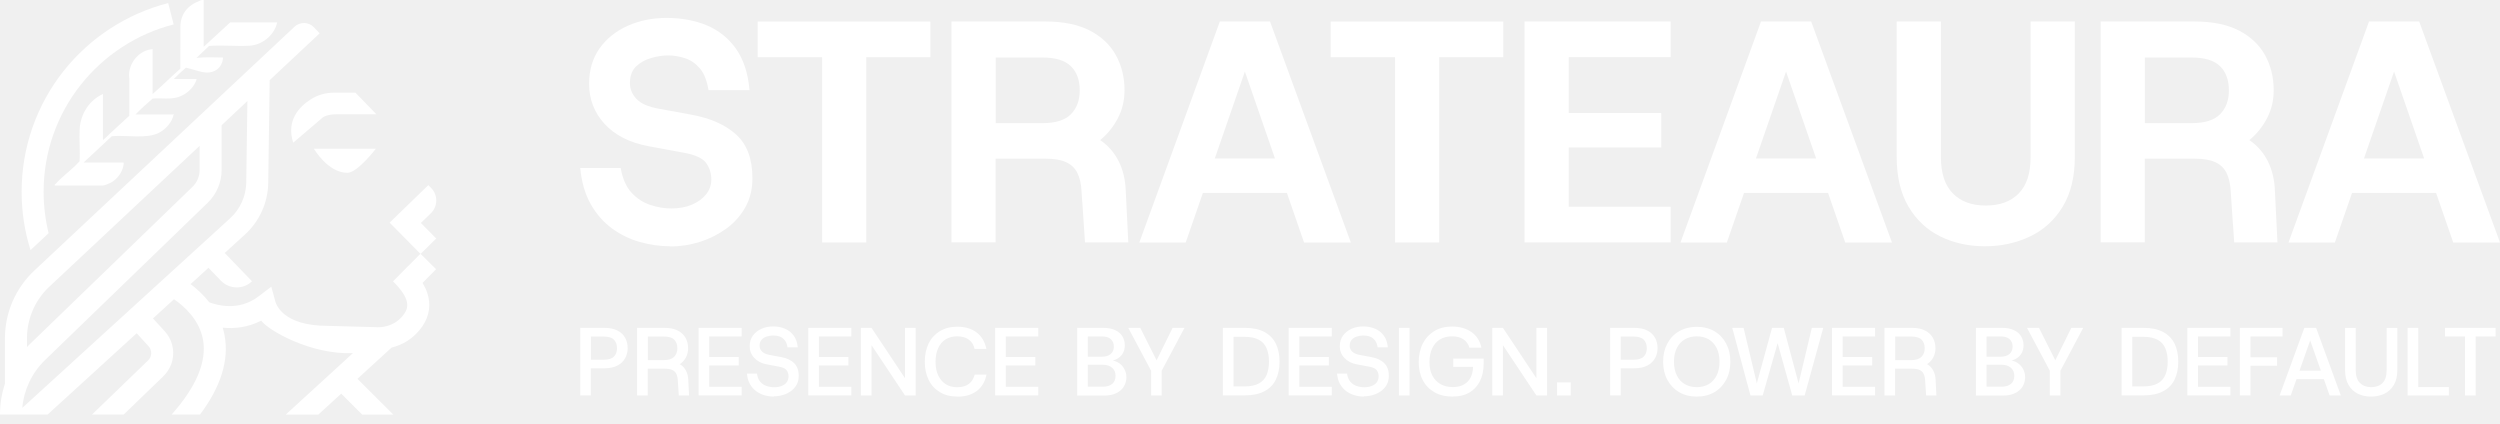
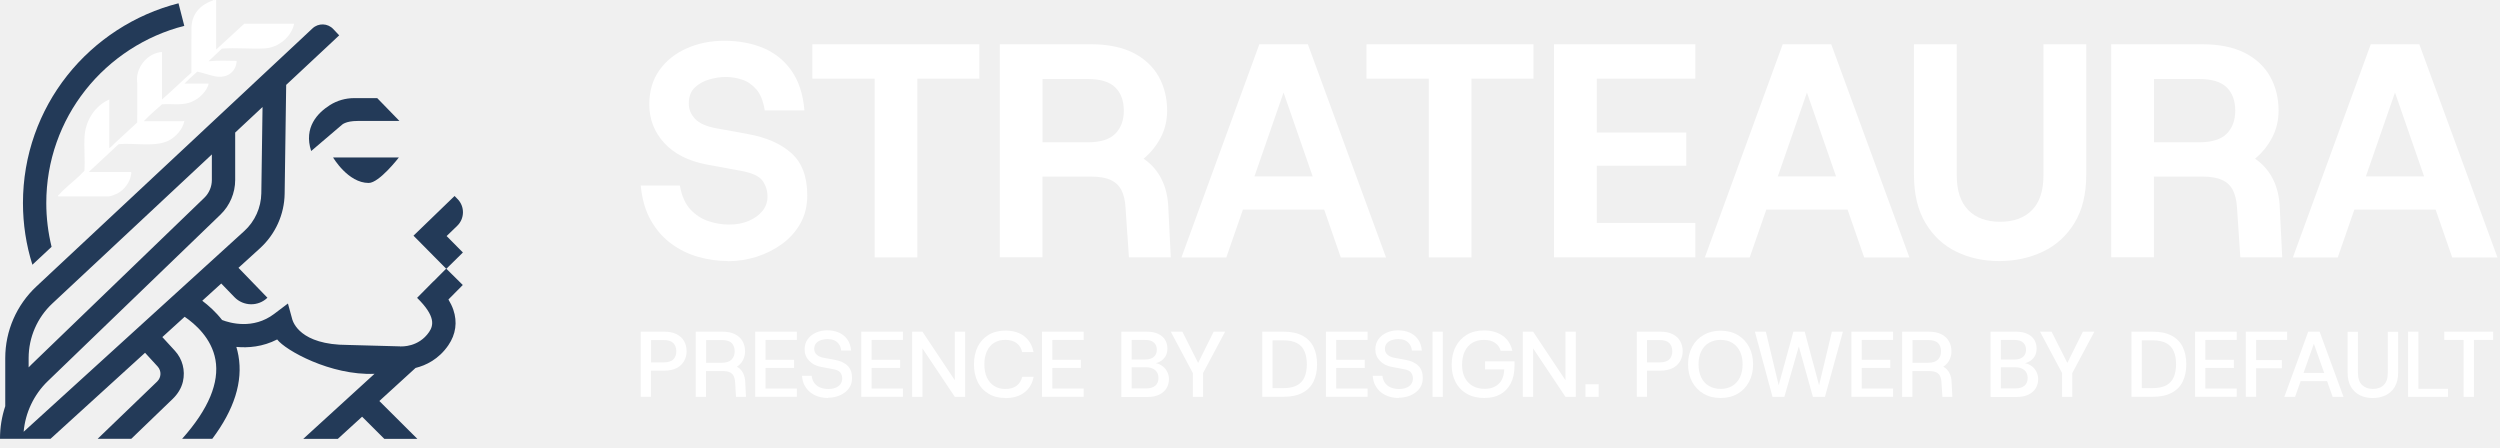
- <svg xmlns="http://www.w3.org/2000/svg" width="177" height="30" viewBox="0 0 177 30" fill="none">
-   <path d="M3.441 16.509C3.208 15.554 3.088 14.574 3.088 13.581C3.088 12.184 3.321 10.811 3.781 9.51C4.227 8.247 4.874 7.073 5.705 6.019C7.367 3.911 9.705 2.387 12.295 1.729L11.909 0.219C8.991 0.961 6.356 2.677 4.481 5.053C3.544 6.242 2.815 7.568 2.313 8.99C1.793 10.461 1.531 12.007 1.531 13.581C1.531 14.988 1.743 16.378 2.161 17.708L3.441 16.509Z" fill="white" />
-   <path d="M30.532 13.318L30.327 13.105L27.586 15.762L29.775 17.979L30.883 16.886L29.797 15.786L30.504 15.1C31.003 14.616 31.017 13.816 30.532 13.314V13.318Z" fill="white" />
-   <path d="M29.765 17.967L28.923 18.816C28.923 18.816 28.923 18.816 28.919 18.813L27.826 19.92C29.071 21.147 28.926 21.766 28.626 22.208C27.925 23.234 26.786 23.17 26.733 23.166H26.74L26.733 23.251V23.166L23.21 23.071C19.992 23.071 19.557 21.518 19.503 21.377L19.21 20.298L18.29 20.995C16.883 22.063 15.316 21.596 14.817 21.402C14.392 20.857 13.911 20.429 13.494 20.114L14.76 18.961L15.641 19.874C16.239 20.493 17.226 20.51 17.841 19.913L15.91 17.911L17.346 16.602C18.375 15.661 18.973 14.339 18.991 12.945L19.093 5.674L22.63 2.36L22.234 1.939C21.863 1.543 21.244 1.525 20.851 1.893L2.426 19.159C1.104 20.401 0.35 22.134 0.35 23.945V27.166C0.12 27.86 0 28.592 0 29.331V29.349H3.371L9.677 23.594L10.516 24.51C10.781 24.8 10.767 25.246 10.484 25.518L6.515 29.349H8.758L11.524 26.678C11.849 26.364 12.1 25.968 12.203 25.525C12.376 24.769 12.171 24.008 11.665 23.456L10.831 22.544L12.32 21.186C13.013 21.66 14.12 22.622 14.375 24.065C14.509 24.822 14.392 25.649 14.032 26.519C13.66 27.414 13.031 28.362 12.15 29.349H14.162C15.63 27.389 16.218 25.522 15.906 23.782C15.871 23.58 15.825 23.389 15.768 23.202C16.557 23.276 17.523 23.202 18.492 22.703C19.026 23.418 22.05 25.126 24.986 25.002L20.232 29.352H22.538L24.158 27.87L25.64 29.352H27.844L25.308 26.82L27.724 24.609C28.406 24.44 29.266 24.037 29.913 23.089C30.412 22.357 30.525 21.536 30.242 20.712C30.164 20.486 30.055 20.259 29.917 20.029L30.875 19.06L29.768 17.964L29.765 17.967ZM3.491 20.298L14.134 10.325V12.036C14.134 12.482 13.95 12.917 13.628 13.228L2.105 24.372C2.037 24.436 1.974 24.503 1.91 24.57V23.948C1.91 22.565 2.483 21.242 3.491 20.298ZM1.578 28.882C1.687 27.605 2.26 26.388 3.187 25.494L14.711 14.349C15.333 13.748 15.691 12.903 15.691 12.036V8.864L17.516 7.152L17.434 12.924C17.42 13.883 17.006 14.806 16.295 15.453L1.574 28.882H1.578Z" fill="white" />
-   <path d="M24.597 12.236C25.301 12.236 26.61 10.531 26.61 10.531H22.224C22.224 10.531 23.214 12.236 24.597 12.236Z" fill="white" />
-   <path d="M20.759 10.103L22.804 8.356C22.804 8.356 23.044 8.09 23.858 8.09H26.648L25.166 6.562H23.631C23.058 6.562 22.496 6.722 22.011 7.029C21.198 7.546 20.246 8.515 20.759 10.099V10.103Z" fill="white" />
-   <path d="M10.806 6.656V3.477C9.9 3.547 9.185 4.361 9.136 5.252C9.129 5.372 9.157 5.478 9.157 5.585C9.164 6.455 9.154 7.325 9.154 8.195C8.68 8.64 8.199 9.082 7.714 9.524C7.597 9.631 7.481 9.768 7.35 9.868C7.329 9.882 7.325 9.906 7.29 9.896V6.656C6.324 7.081 5.705 8.074 5.641 9.121C5.595 9.875 5.684 10.67 5.631 11.427C5.518 11.53 5.418 11.646 5.309 11.753C4.888 12.156 4.326 12.577 3.954 13.008C3.919 13.051 3.855 13.047 3.876 13.136H7.283C7.382 13.136 7.721 12.998 7.82 12.948C8.273 12.711 8.658 12.22 8.74 11.707C8.747 11.668 8.782 11.505 8.736 11.505H5.921C6.052 11.364 6.204 11.243 6.342 11.113C6.865 10.628 7.382 10.14 7.905 9.652C7.93 9.641 7.958 9.641 7.99 9.638C8.966 9.56 10.392 9.846 11.251 9.404C11.739 9.153 12.203 8.637 12.298 8.085C12.27 8.074 12.238 8.106 12.231 8.106H9.592C9.974 7.707 10.392 7.339 10.809 6.978C11.403 6.925 12.036 7.056 12.613 6.875C13.073 6.73 13.522 6.384 13.766 5.966C13.826 5.86 13.908 5.712 13.915 5.592H12.305C12.581 5.316 12.864 5.047 13.161 4.792C13.557 4.877 13.939 5.019 14.335 5.104C14.962 5.238 15.57 4.983 15.75 4.336C15.761 4.294 15.807 4.088 15.779 4.071C15.156 4.064 14.53 4.032 13.911 4.099L14.802 3.254C15.74 3.176 16.734 3.293 17.671 3.236C18.573 3.183 19.439 2.476 19.623 1.588H16.295L14.42 3.314V0H14.321C14.297 0.028 14.268 0.028 14.243 0H14.205C14.215 0.046 14.183 0.042 14.152 0.053C13.31 0.354 12.779 0.983 12.772 1.892C12.761 2.882 12.779 3.873 12.769 4.863C12.104 5.443 11.477 6.076 10.809 6.653L10.806 6.656Z" fill="white" />
-   <path d="M47.45 17.436C46.736 17.436 46.021 17.335 45.307 17.135C44.593 16.935 43.932 16.614 43.331 16.174C42.73 15.733 42.223 15.159 41.822 14.452C41.422 13.744 41.175 12.89 41.081 11.895H43.945C44.079 12.656 44.339 13.237 44.719 13.651C45.1 14.058 45.541 14.345 46.048 14.512C46.556 14.679 47.043 14.759 47.523 14.759C48.078 14.759 48.565 14.672 48.986 14.492C49.406 14.311 49.747 14.064 49.994 13.757C50.241 13.444 50.361 13.097 50.361 12.709C50.361 12.275 50.241 11.888 50 11.548C49.76 11.207 49.233 10.96 48.411 10.813L45.888 10.346C44.559 10.092 43.531 9.565 42.803 8.771C42.076 7.976 41.709 7.029 41.709 5.94C41.709 4.959 41.956 4.118 42.45 3.424C42.944 2.73 43.605 2.202 44.439 1.828C45.274 1.454 46.195 1.268 47.21 1.268C48.224 1.268 49.219 1.448 50.06 1.802C50.902 2.162 51.589 2.716 52.117 3.464C52.644 4.218 52.965 5.186 53.065 6.381H50.161C50.054 5.713 49.853 5.199 49.56 4.852C49.259 4.505 48.912 4.258 48.512 4.125C48.111 3.991 47.704 3.924 47.303 3.924C46.929 3.924 46.529 3.984 46.108 4.105C45.681 4.225 45.327 4.425 45.033 4.705C44.74 4.986 44.599 5.386 44.599 5.887C44.599 6.301 44.753 6.675 45.06 7.002C45.367 7.329 45.888 7.563 46.636 7.696L48.959 8.123C50.287 8.364 51.336 8.824 52.11 9.518C52.884 10.213 53.272 11.241 53.272 12.616C53.272 13.39 53.105 14.078 52.771 14.672C52.437 15.266 51.99 15.773 51.429 16.181C50.868 16.588 50.247 16.901 49.566 17.122C48.879 17.335 48.178 17.449 47.463 17.449L47.45 17.436Z" fill="white" />
-   <path d="M58.205 17.168V4.051H53.645V1.527H65.87V4.051H61.33V17.168H58.199H58.205Z" fill="white" />
-   <path d="M67.365 17.169V1.521H74.001C75.27 1.521 76.311 1.735 77.146 2.156C77.973 2.583 78.588 3.164 79.001 3.898C79.409 4.639 79.616 5.467 79.616 6.388C79.616 7.102 79.462 7.763 79.148 8.364C78.835 8.965 78.421 9.485 77.893 9.919C78.461 10.306 78.895 10.807 79.202 11.415C79.509 12.029 79.676 12.723 79.703 13.517L79.883 17.162H76.819L76.571 13.517C76.545 12.997 76.438 12.569 76.271 12.229C76.097 11.895 75.837 11.642 75.477 11.481C75.116 11.314 74.635 11.234 74.021 11.234H70.49V17.155H67.358L67.365 17.169ZM70.496 8.718H73.808C74.729 8.718 75.403 8.511 75.817 8.09C76.231 7.676 76.445 7.109 76.445 6.395C76.445 5.68 76.238 5.093 75.817 4.686C75.403 4.278 74.729 4.072 73.808 4.072H70.496V8.718Z" fill="white" />
-   <path d="M80.664 17.169L86.365 1.521H89.917L95.639 17.169H92.327L87.5 3.224H88.775L83.949 17.169H80.664ZM83.301 13.658L84.129 11.221H92.174L93.001 13.658H83.301Z" fill="white" />
-   <path d="M98.769 17.168V4.051H94.209V1.527H106.433V4.051H101.893V17.168H98.762H98.769Z" fill="white" />
-   <path d="M107.936 17.169V1.521H118.284V4.045H111.067V8.003H117.616V10.44H111.067V14.639H118.284V17.162H107.936V17.169Z" fill="white" />
-   <path d="M118.978 17.169L124.679 1.521H128.231L133.952 17.169H130.641L125.814 3.224H127.089L122.262 17.169H118.978ZM121.615 13.658L122.442 11.221H130.487L131.315 13.658H121.615Z" fill="white" />
-   <path d="M140.528 17.436C139.367 17.436 138.319 17.202 137.377 16.741C136.436 16.281 135.688 15.58 135.127 14.639C134.567 13.697 134.286 12.523 134.286 11.107V1.521H137.417V11.134C137.417 12.269 137.698 13.117 138.258 13.691C138.819 14.265 139.594 14.552 140.595 14.552C141.596 14.552 142.371 14.265 142.932 13.691C143.492 13.117 143.766 12.262 143.766 11.134V1.521H146.897V11.107C146.897 12.523 146.61 13.697 146.036 14.639C145.462 15.58 144.694 16.281 143.726 16.741C142.758 17.202 141.69 17.436 140.528 17.436Z" fill="white" />
-   <path d="M148.726 17.169V1.521H155.362C156.631 1.521 157.672 1.735 158.507 2.156C159.335 2.583 159.949 3.164 160.363 3.898C160.77 4.639 160.977 5.467 160.977 6.388C160.977 7.102 160.824 7.763 160.51 8.364C160.196 8.965 159.782 9.485 159.255 9.919C159.822 10.306 160.256 10.807 160.563 11.415C160.87 12.029 161.037 12.723 161.064 13.517L161.244 17.162H158.18L157.933 13.517C157.906 12.997 157.799 12.569 157.632 12.229C157.459 11.895 157.198 11.642 156.838 11.481C156.477 11.314 155.997 11.234 155.383 11.234H151.851V17.155H148.72L148.726 17.169ZM151.858 8.718H155.169C156.09 8.718 156.764 8.511 157.178 8.09C157.592 7.676 157.806 7.109 157.806 6.395C157.806 5.68 157.599 5.093 157.178 4.686C156.764 4.278 156.09 4.072 155.169 4.072H151.858V8.718Z" fill="white" />
-   <path d="M162.025 17.169L167.727 1.521H171.278L177 17.169H173.689L168.862 3.224H170.137L165.31 17.169H162.025ZM164.662 13.658L165.49 11.221H173.535L174.363 13.658H164.662Z" fill="white" />
-   <path d="M41.081 27.999V23.213H42.777C43.157 23.213 43.464 23.273 43.711 23.4C43.959 23.527 44.139 23.694 44.259 23.914C44.379 24.127 44.439 24.381 44.439 24.655C44.439 24.909 44.379 25.149 44.259 25.362C44.139 25.576 43.959 25.756 43.711 25.883C43.464 26.01 43.151 26.077 42.77 26.077H41.829V27.992H41.081V27.999ZM41.836 25.469H42.737C43.071 25.469 43.318 25.396 43.464 25.249C43.611 25.102 43.685 24.902 43.685 24.655C43.685 24.408 43.611 24.194 43.464 24.047C43.318 23.901 43.077 23.827 42.737 23.827H41.836V25.469Z" fill="white" />
-   <path d="M45.106 27.999V23.213H47.056C47.436 23.213 47.75 23.28 47.99 23.407C48.237 23.533 48.418 23.707 48.538 23.921C48.658 24.134 48.718 24.381 48.718 24.662C48.718 24.895 48.665 25.109 48.565 25.302C48.465 25.496 48.318 25.656 48.124 25.783C48.324 25.896 48.471 26.05 48.571 26.25C48.672 26.451 48.725 26.671 48.732 26.931L48.785 27.999H48.057L47.99 26.965C47.984 26.764 47.944 26.597 47.884 26.471C47.824 26.344 47.724 26.25 47.59 26.19C47.456 26.13 47.276 26.103 47.042 26.103H45.861V27.999H45.106ZM45.861 25.496H47.009C47.336 25.496 47.577 25.416 47.73 25.262C47.877 25.109 47.957 24.909 47.957 24.662C47.957 24.401 47.884 24.201 47.737 24.047C47.59 23.901 47.343 23.827 47.009 23.827H45.867V25.496H45.861Z" fill="white" />
-   <path d="M49.459 27.999V23.213H52.51V23.82H50.213V25.276H52.303V25.876H50.213V27.385H52.51V27.992H49.459V27.999Z" fill="white" />
-   <path d="M54.8 28.078C54.566 28.078 54.339 28.044 54.126 27.984C53.912 27.924 53.712 27.824 53.531 27.691C53.351 27.557 53.211 27.39 53.091 27.183C52.971 26.976 52.91 26.736 52.884 26.449H53.592C53.625 26.683 53.698 26.876 53.818 27.017C53.939 27.163 54.086 27.264 54.259 27.323C54.433 27.384 54.613 27.417 54.806 27.417C55 27.417 55.174 27.39 55.327 27.33C55.481 27.27 55.608 27.19 55.694 27.07C55.781 26.95 55.828 26.809 55.828 26.636C55.828 26.476 55.781 26.336 55.694 26.215C55.608 26.095 55.427 26.009 55.167 25.962L54.279 25.795C53.912 25.728 53.625 25.575 53.404 25.341C53.184 25.107 53.077 24.834 53.077 24.513C53.077 24.219 53.157 23.966 53.304 23.759C53.458 23.552 53.658 23.392 53.912 23.278C54.166 23.165 54.439 23.111 54.74 23.111C55.04 23.111 55.334 23.165 55.588 23.278C55.835 23.385 56.042 23.552 56.195 23.765C56.355 23.979 56.449 24.259 56.482 24.593H55.755C55.728 24.386 55.668 24.226 55.568 24.099C55.467 23.973 55.354 23.886 55.214 23.832C55.074 23.779 54.92 23.752 54.746 23.752C54.593 23.752 54.439 23.779 54.286 23.826C54.132 23.872 54.012 23.952 53.919 24.059C53.825 24.166 53.778 24.306 53.778 24.48C53.778 24.64 53.839 24.78 53.959 24.894C54.079 25.007 54.252 25.087 54.479 25.127L55.307 25.281C55.701 25.354 56.008 25.494 56.228 25.715C56.442 25.928 56.549 26.222 56.549 26.603C56.549 26.843 56.502 27.056 56.402 27.237C56.302 27.417 56.168 27.564 55.995 27.691C55.821 27.817 55.641 27.904 55.434 27.964C55.227 28.024 55.014 28.058 54.793 28.058L54.8 28.078Z" fill="white" />
-   <path d="M57.224 27.999V23.213H60.275V23.82H57.978V25.276H60.068V25.876H57.978V27.385H60.275V27.992H57.224V27.999Z" fill="white" />
-   <path d="M60.949 27.999V23.213H61.704L64.074 26.778V23.213H64.828V27.999H64.074L61.704 24.441V27.999H60.949Z" fill="white" />
-   <path d="M67.772 28.077C67.298 28.077 66.891 27.977 66.544 27.764C66.197 27.557 65.93 27.27 65.749 26.896C65.562 26.522 65.476 26.095 65.476 25.608C65.476 25.12 65.569 24.686 65.749 24.312C65.936 23.939 66.203 23.651 66.544 23.445C66.891 23.238 67.298 23.131 67.772 23.131C68.34 23.131 68.8 23.271 69.154 23.545C69.508 23.818 69.735 24.206 69.835 24.706H69.001C68.941 24.426 68.807 24.212 68.6 24.052C68.393 23.892 68.113 23.812 67.766 23.812C67.452 23.812 67.178 23.885 66.951 24.025C66.724 24.166 66.544 24.379 66.424 24.646C66.297 24.92 66.237 25.24 66.237 25.614C66.237 25.988 66.297 26.308 66.424 26.575C66.55 26.842 66.724 27.049 66.951 27.196C67.178 27.343 67.452 27.416 67.766 27.416C68.113 27.416 68.386 27.336 68.593 27.183C68.8 27.029 68.934 26.809 69.007 26.522H69.842C69.748 27.016 69.521 27.403 69.161 27.677C68.8 27.951 68.34 28.084 67.779 28.084L67.772 28.077Z" fill="white" />
-   <path d="M70.456 27.999V23.213H73.507V23.82H71.21V25.276H73.3V25.876H71.21V27.385H73.507V27.992H70.456V27.999Z" fill="white" />
-   <path d="M76.264 27.999V23.213H78.12C78.453 23.213 78.727 23.266 78.954 23.373C79.181 23.48 79.348 23.62 79.462 23.807C79.575 23.994 79.635 24.201 79.635 24.441C79.635 24.681 79.582 24.888 79.475 25.049C79.368 25.209 79.234 25.336 79.061 25.422C78.887 25.509 78.707 25.563 78.513 25.589L78.614 25.516C78.827 25.516 79.021 25.576 79.188 25.683C79.361 25.79 79.495 25.93 79.595 26.11C79.695 26.29 79.749 26.484 79.749 26.698C79.749 26.945 79.689 27.165 79.568 27.365C79.448 27.565 79.268 27.719 79.041 27.832C78.807 27.946 78.527 28.006 78.186 28.006H76.27L76.264 27.999ZM77.018 25.256H78.019C78.287 25.256 78.493 25.189 78.64 25.062C78.787 24.935 78.861 24.762 78.861 24.535C78.861 24.308 78.787 24.141 78.647 24.014C78.507 23.88 78.293 23.82 78.006 23.82H77.018V25.256ZM77.018 27.378H78.086C78.367 27.378 78.587 27.312 78.747 27.178C78.901 27.045 78.981 26.858 78.981 26.611C78.981 26.364 78.901 26.177 78.74 26.037C78.58 25.896 78.353 25.823 78.066 25.823H77.018V27.372V27.378Z" fill="white" />
-   <path d="M81.498 27.999V26.25L79.883 23.213H80.731L82.006 25.75H81.766L83.021 23.213H83.862L82.246 26.25V27.999H81.492H81.498Z" fill="white" />
-   <path d="M86.579 27.999V23.213H88.141C88.702 23.213 89.163 23.313 89.523 23.507C89.884 23.7 90.157 23.981 90.331 24.334C90.505 24.695 90.591 25.115 90.591 25.609C90.591 26.103 90.505 26.511 90.331 26.871C90.157 27.232 89.891 27.505 89.523 27.699C89.163 27.892 88.702 27.992 88.141 27.992H86.579V27.999ZM87.334 27.358H88.115C88.542 27.358 88.882 27.285 89.136 27.145C89.39 27.005 89.563 26.804 89.677 26.544C89.784 26.284 89.844 25.97 89.844 25.609C89.844 25.249 89.79 24.928 89.677 24.668C89.57 24.401 89.39 24.201 89.136 24.061C88.882 23.921 88.549 23.847 88.115 23.847H87.334V27.358Z" fill="white" />
-   <path d="M91.238 27.999V23.213H94.289V23.82H91.993V25.276H94.082V25.876H91.993V27.385H94.289V27.992H91.238V27.999Z" fill="white" />
-   <path d="M96.579 28.078C96.346 28.078 96.118 28.044 95.905 27.984C95.691 27.924 95.491 27.824 95.311 27.691C95.13 27.557 94.99 27.39 94.87 27.183C94.75 26.976 94.69 26.736 94.663 26.449H95.371C95.404 26.683 95.478 26.876 95.598 27.017C95.718 27.163 95.865 27.264 96.038 27.323C96.212 27.384 96.392 27.417 96.586 27.417C96.779 27.417 96.953 27.39 97.106 27.33C97.26 27.27 97.387 27.19 97.474 27.07C97.561 26.95 97.607 26.809 97.607 26.636C97.607 26.476 97.561 26.336 97.474 26.215C97.387 26.095 97.207 26.009 96.946 25.962L96.058 25.795C95.691 25.728 95.404 25.575 95.184 25.341C94.963 25.107 94.857 24.834 94.857 24.513C94.857 24.219 94.937 23.966 95.084 23.759C95.237 23.552 95.438 23.392 95.691 23.278C95.945 23.165 96.219 23.111 96.519 23.111C96.82 23.111 97.113 23.165 97.367 23.278C97.614 23.385 97.821 23.552 97.974 23.765C98.135 23.979 98.228 24.259 98.261 24.593H97.534C97.507 24.386 97.447 24.226 97.347 24.099C97.247 23.973 97.133 23.886 96.993 23.832C96.853 23.779 96.699 23.752 96.526 23.752C96.372 23.752 96.219 23.779 96.065 23.826C95.912 23.872 95.791 23.952 95.698 24.059C95.604 24.166 95.558 24.306 95.558 24.48C95.558 24.64 95.618 24.78 95.738 24.894C95.858 25.007 96.032 25.087 96.259 25.127L97.087 25.281C97.48 25.354 97.787 25.494 98.008 25.715C98.222 25.928 98.328 26.222 98.328 26.603C98.328 26.843 98.281 27.056 98.181 27.237C98.081 27.417 97.948 27.564 97.774 27.691C97.601 27.817 97.42 27.904 97.213 27.964C97.006 28.024 96.793 28.058 96.573 28.058L96.579 28.078Z" fill="white" />
-   <path d="M99.043 27.999V23.213H99.797V27.999H99.043Z" fill="white" />
-   <path d="M102.869 28.079C102.355 28.079 101.921 27.979 101.56 27.772C101.2 27.565 100.919 27.278 100.732 26.911C100.539 26.544 100.445 26.123 100.445 25.642C100.445 25.162 100.539 24.708 100.732 24.327C100.926 23.947 101.2 23.653 101.547 23.44C101.901 23.226 102.321 23.119 102.802 23.119C103.356 23.119 103.817 23.253 104.184 23.513C104.551 23.773 104.785 24.147 104.885 24.614H104.03C103.964 24.367 103.823 24.167 103.616 24.027C103.403 23.88 103.136 23.813 102.802 23.813C102.468 23.813 102.188 23.887 101.947 24.034C101.707 24.18 101.527 24.394 101.4 24.661C101.273 24.935 101.206 25.262 101.206 25.642C101.206 26.023 101.273 26.323 101.407 26.584C101.54 26.844 101.727 27.044 101.981 27.191C102.235 27.338 102.522 27.405 102.869 27.405C103.303 27.405 103.643 27.278 103.897 27.031C104.151 26.784 104.277 26.43 104.291 25.976H102.889V25.389H105.045V25.703C105.045 26.217 104.952 26.651 104.771 27.004C104.585 27.358 104.331 27.625 104.01 27.805C103.69 27.986 103.316 28.072 102.889 28.072L102.869 28.079Z" fill="white" />
-   <path d="M105.652 27.999V23.213H106.407L108.777 26.778V23.213H109.531V27.999H108.777L106.407 24.441V27.999H105.652Z" fill="white" />
-   <path d="M110.239 28V27.072H111.207V28H110.239Z" fill="white" />
-   <path d="M113.998 27.999V23.213H115.694C116.074 23.213 116.381 23.273 116.628 23.4C116.875 23.527 117.056 23.694 117.176 23.914C117.296 24.127 117.356 24.381 117.356 24.655C117.356 24.909 117.296 25.149 117.176 25.362C117.056 25.576 116.875 25.756 116.628 25.883C116.381 26.01 116.067 26.077 115.687 26.077H114.746V27.992H113.991L113.998 27.999ZM114.746 25.469H115.647C115.981 25.469 116.228 25.396 116.375 25.249C116.521 25.102 116.595 24.902 116.595 24.655C116.595 24.408 116.521 24.194 116.375 24.047C116.228 23.901 115.987 23.827 115.647 23.827H114.746V25.469Z" fill="white" />
-   <path d="M120.126 28.078C119.652 28.078 119.238 27.972 118.884 27.765C118.53 27.558 118.25 27.264 118.049 26.897C117.849 26.523 117.749 26.096 117.749 25.609C117.749 25.121 117.849 24.694 118.049 24.32C118.25 23.946 118.523 23.659 118.884 23.452C119.244 23.245 119.658 23.139 120.132 23.139C120.606 23.139 121.027 23.245 121.381 23.452C121.735 23.659 122.015 23.953 122.209 24.32C122.409 24.694 122.509 25.121 122.509 25.609C122.509 26.096 122.409 26.523 122.209 26.897C122.008 27.271 121.735 27.558 121.381 27.765C121.027 27.972 120.606 28.078 120.132 28.078H120.126ZM120.132 27.411C120.453 27.411 120.74 27.337 120.98 27.197C121.221 27.05 121.408 26.844 121.541 26.576C121.675 26.303 121.741 25.982 121.741 25.609C121.741 25.235 121.675 24.914 121.541 24.647C121.408 24.38 121.221 24.173 120.98 24.026C120.74 23.886 120.46 23.813 120.132 23.813C119.805 23.813 119.525 23.886 119.285 24.026C119.038 24.167 118.851 24.374 118.717 24.647C118.584 24.914 118.517 25.235 118.517 25.609C118.517 25.982 118.584 26.303 118.717 26.576C118.851 26.85 119.038 27.057 119.285 27.197C119.525 27.337 119.812 27.411 120.132 27.411Z" fill="white" />
-   <path d="M123.932 27.999L122.644 23.213H123.445L124.486 27.572H124.266L125.461 23.213H126.289L127.457 27.579H127.237L128.278 23.213H129.086L127.771 27.999H126.89L125.775 24.001H125.942L124.8 27.999H123.932Z" fill="white" />
-   <path d="M129.706 27.999V23.213H132.757V23.82H130.46V25.276H132.55V25.876H130.46V27.385H132.757V27.992H129.706V27.999Z" fill="white" />
-   <path d="M133.418 27.999V23.213H135.367C135.748 23.213 136.062 23.28 136.302 23.407C136.549 23.533 136.729 23.707 136.849 23.921C136.97 24.134 137.03 24.381 137.03 24.662C137.03 24.895 136.976 25.109 136.876 25.302C136.776 25.496 136.629 25.656 136.436 25.783C136.636 25.896 136.783 26.05 136.883 26.25C136.983 26.451 137.036 26.671 137.043 26.931L137.097 27.999H136.369L136.302 26.965C136.295 26.764 136.255 26.597 136.195 26.471C136.135 26.344 136.035 26.25 135.901 26.19C135.768 26.13 135.588 26.103 135.354 26.103H134.172V27.999H133.418ZM134.172 25.496H135.321C135.648 25.496 135.888 25.416 136.042 25.262C136.189 25.109 136.269 24.909 136.269 24.662C136.269 24.401 136.195 24.201 136.048 24.047C135.901 23.901 135.654 23.827 135.321 23.827H134.179V25.496H134.172Z" fill="white" />
-   <path d="M139.895 27.999V23.213H141.75C142.084 23.213 142.358 23.266 142.585 23.373C142.812 23.48 142.979 23.62 143.092 23.807C143.206 23.994 143.266 24.201 143.266 24.441C143.266 24.681 143.213 24.888 143.106 25.049C142.999 25.209 142.865 25.336 142.692 25.422C142.518 25.509 142.338 25.563 142.144 25.589L142.245 25.516C142.458 25.516 142.652 25.576 142.819 25.683C142.992 25.79 143.126 25.93 143.226 26.11C143.326 26.29 143.379 26.484 143.379 26.698C143.379 26.945 143.319 27.165 143.199 27.365C143.079 27.565 142.899 27.719 142.672 27.832C142.438 27.946 142.158 28.006 141.817 28.006H139.901L139.895 27.999ZM140.649 25.256H141.65C141.917 25.256 142.124 25.189 142.271 25.062C142.418 24.935 142.492 24.762 142.492 24.535C142.492 24.308 142.418 24.141 142.278 24.014C142.138 23.88 141.924 23.82 141.637 23.82H140.649V25.256ZM140.649 27.378H141.717C141.998 27.378 142.218 27.312 142.378 27.178C142.532 27.045 142.612 26.858 142.612 26.611C142.612 26.364 142.532 26.177 142.371 26.037C142.211 25.896 141.984 25.823 141.697 25.823H140.649V27.372V27.378Z" fill="white" />
-   <path d="M145.128 27.999V26.25L143.513 23.213H144.361L145.636 25.75H145.395L146.65 23.213H147.492L145.876 26.25V27.999H145.122H145.128Z" fill="white" />
-   <path d="M150.209 27.999V23.213H151.771C152.332 23.213 152.793 23.313 153.153 23.507C153.514 23.7 153.787 23.981 153.961 24.334C154.135 24.695 154.221 25.115 154.221 25.609C154.221 26.103 154.135 26.511 153.961 26.871C153.787 27.232 153.52 27.505 153.153 27.699C152.793 27.892 152.332 27.992 151.771 27.992H150.209V27.999ZM150.963 27.358H151.744C152.172 27.358 152.512 27.285 152.766 27.145C153.02 27.005 153.193 26.804 153.307 26.544C153.414 26.284 153.474 25.97 153.474 25.609C153.474 25.249 153.42 24.928 153.307 24.668C153.2 24.401 153.02 24.201 152.766 24.061C152.512 23.921 152.178 23.847 151.744 23.847H150.963V27.358Z" fill="white" />
-   <path d="M154.862 27.999V23.213H157.913V23.82H155.617V25.276H157.706V25.876H155.617V27.385H157.913V27.992H154.862V27.999Z" fill="white" />
-   <path d="M158.581 27.999V23.213H161.605V23.82H159.335V25.296H161.218V25.896H159.335V27.992H158.581V27.999Z" fill="white" />
-   <path d="M161.397 27.999L163.147 23.213H163.981L165.73 27.999H164.936L163.4 23.647H163.721L162.185 27.999H161.397ZM162.199 26.844L162.412 26.244H164.709L164.922 26.844H162.199Z" fill="white" />
-   <path d="M167.867 28.078C167.527 28.078 167.213 28.012 166.939 27.878C166.665 27.745 166.445 27.538 166.278 27.257C166.111 26.977 166.031 26.623 166.031 26.196V23.219H166.786V26.209C166.786 26.617 166.886 26.924 167.086 27.117C167.286 27.311 167.553 27.411 167.881 27.411C168.208 27.411 168.488 27.317 168.682 27.117C168.875 26.924 168.975 26.623 168.975 26.209V23.219H169.73V26.196C169.73 26.623 169.65 26.977 169.483 27.257C169.316 27.538 169.089 27.745 168.809 27.878C168.521 28.012 168.214 28.078 167.874 28.078H167.867Z" fill="white" />
-   <path d="M170.457 27.999V23.213H171.211V27.405H173.381V27.999H170.464H170.457Z" fill="white" />
-   <path d="M174.523 27.999V23.82H173.107V23.213H176.686V23.82H175.277V27.999H174.523Z" fill="white" />
+ <svg xmlns="http://www.w3.org/2000/svg" width="190" height="34" viewBox="0 0 190 34" fill="none">
+   <path d="M3.92 18.758C3.655 17.673 3.518 16.56 3.518 15.431C3.518 13.844 3.783 12.284 4.307 10.806C4.815 9.371 5.552 8.037 6.499 6.84C8.393 4.445 11.056 2.713 14.006 1.966L13.567 0.25C10.242 1.094 7.241 3.043 5.105 5.743C4.037 7.093 3.207 8.6 2.635 10.215C2.043 11.887 1.745 13.643 1.745 15.431C1.745 17.03 1.986 18.609 2.462 20.12L3.92 18.758Z" fill="#233A58" />
+   <path d="M34.781 15.136L34.547 14.895L31.425 17.912L33.919 20.432L35.18 19.19L33.943 17.94L34.749 17.161C35.317 16.61 35.333 15.702 34.781 15.132V15.136Z" fill="#233A58" />
+   <path d="M33.907 20.418L32.948 21.383C32.948 21.383 32.948 21.383 32.944 21.378L31.699 22.636C33.117 24.03 32.952 24.734 32.609 25.236C31.811 26.401 30.514 26.329 30.453 26.325H30.462L30.453 26.421V26.325L26.44 26.216C22.774 26.216 22.278 24.452 22.218 24.292L21.883 23.066L20.835 23.858C19.232 25.071 17.447 24.541 16.879 24.32C16.395 23.701 15.847 23.215 15.372 22.857L16.814 21.547L17.818 22.584C18.498 23.287 19.623 23.307 20.324 22.628L18.124 20.354L19.76 18.867C20.932 17.798 21.613 16.295 21.633 14.712L21.75 6.451L25.779 2.686L25.328 2.208C24.905 1.758 24.2 1.738 23.753 2.155L2.764 21.772C1.257 23.183 0.399 25.151 0.399 27.209V30.869C0.137 31.657 0 32.489 0 33.328V33.349H3.84L11.024 26.811L11.979 27.852C12.281 28.181 12.265 28.688 11.943 28.997L7.422 33.349H9.977L13.127 30.315C13.498 29.957 13.784 29.507 13.901 29.005C14.098 28.145 13.865 27.281 13.289 26.654L12.338 25.618L14.034 24.075C14.824 24.613 16.085 25.706 16.375 27.346C16.528 28.205 16.395 29.146 15.984 30.134C15.561 31.151 14.844 32.228 13.841 33.349H16.133C17.805 31.123 18.474 29.001 18.12 27.024C18.079 26.795 18.027 26.578 17.963 26.365C18.861 26.449 19.961 26.365 21.065 25.798C21.674 26.61 25.119 28.551 28.463 28.41L23.048 33.353H25.675L27.52 31.669L29.208 33.353H31.719L28.83 30.476L31.582 27.964C32.359 27.771 33.339 27.313 34.076 26.236C34.644 25.405 34.773 24.472 34.451 23.536C34.362 23.279 34.237 23.022 34.08 22.761L35.172 21.66L33.911 20.414L33.907 20.418ZM3.977 23.066L16.101 11.735V13.68C16.101 14.186 15.892 14.68 15.525 15.034L2.397 27.695C2.321 27.767 2.248 27.844 2.176 27.92V27.213C2.176 25.642 2.829 24.139 3.977 23.066ZM1.797 32.818C1.922 31.368 2.575 29.985 3.63 28.969L16.758 16.308C17.467 15.624 17.874 14.664 17.874 13.68V10.075L19.953 8.13L19.86 14.688C19.844 15.777 19.373 16.826 18.563 17.561L1.793 32.818H1.797Z" fill="#233A58" />
+   <path d="M28.02 13.905C28.822 13.905 30.312 11.969 30.312 11.969H25.316C25.316 11.969 26.444 13.905 28.02 13.905Z" fill="#233A58" />
+   <path d="M23.648 11.479L25.977 9.494C25.977 9.494 26.251 9.193 27.178 9.193H30.357L28.669 7.457H26.92C26.267 7.457 25.626 7.638 25.074 7.987C24.148 8.574 23.064 9.675 23.648 11.475V11.479Z" fill="#233A58" />
+   <path d="M12.31 7.562V3.95C11.278 4.03 10.464 4.954 10.408 5.967C10.4 6.104 10.432 6.224 10.432 6.345C10.44 7.333 10.428 8.322 10.428 9.31C9.888 9.816 9.34 10.319 8.788 10.821C8.655 10.941 8.522 11.098 8.373 11.211C8.349 11.227 8.345 11.255 8.304 11.243V7.562C7.204 8.044 6.499 9.174 6.427 10.363C6.374 11.219 6.475 12.123 6.415 12.983C6.286 13.099 6.173 13.232 6.048 13.352C5.569 13.81 4.928 14.289 4.505 14.779C4.465 14.827 4.392 14.823 4.416 14.924H8.296C8.409 14.924 8.796 14.767 8.909 14.711C9.425 14.441 9.864 13.883 9.957 13.3C9.965 13.256 10.005 13.071 9.952 13.071H6.745C6.894 12.911 7.067 12.774 7.225 12.625C7.821 12.075 8.409 11.52 9.006 10.966C9.034 10.954 9.066 10.954 9.102 10.95C10.214 10.861 11.838 11.187 12.817 10.684C13.373 10.399 13.901 9.812 14.01 9.186C13.978 9.174 13.941 9.21 13.933 9.21H10.928C11.363 8.756 11.838 8.338 12.314 7.928C12.991 7.868 13.712 8.016 14.369 7.811C14.892 7.647 15.404 7.253 15.682 6.779C15.751 6.658 15.843 6.489 15.851 6.353H14.018C14.332 6.039 14.655 5.734 14.993 5.445C15.444 5.541 15.88 5.702 16.331 5.798C17.044 5.951 17.737 5.662 17.943 4.926C17.955 4.878 18.007 4.645 17.975 4.625C17.266 4.617 16.552 4.581 15.847 4.657L16.863 3.697C17.93 3.608 19.063 3.741 20.131 3.677C21.158 3.616 22.145 2.813 22.355 1.804H18.563L16.428 3.765V0H16.315C16.287 0.032 16.254 0.032 16.226 0H16.182C16.194 0.052 16.158 0.048 16.121 0.06C15.162 0.402 14.558 1.117 14.55 2.15C14.538 3.275 14.558 4.4 14.546 5.525C13.788 6.184 13.075 6.903 12.314 7.558L12.31 7.562Z" fill="white" />
+   <path d="M55.308 19.838C54.566 19.838 53.825 19.735 53.083 19.527C52.342 19.32 51.655 18.988 51.032 18.532C50.408 18.076 49.881 17.482 49.465 16.749C49.049 16.016 48.793 15.131 48.696 14.102H51.669C51.808 14.889 52.078 15.491 52.473 15.919C52.868 16.341 53.326 16.638 53.852 16.811C54.379 16.984 54.885 17.067 55.384 17.067C55.96 17.067 56.466 16.977 56.902 16.79C57.339 16.604 57.692 16.348 57.949 16.03C58.205 15.705 58.33 15.346 58.33 14.945C58.33 14.495 58.205 14.095 57.956 13.742C57.706 13.39 57.159 13.134 56.306 12.982L53.686 12.498C52.307 12.235 51.239 11.689 50.484 10.867C49.728 10.044 49.347 9.063 49.347 7.936C49.347 6.92 49.604 6.049 50.117 5.33C50.63 4.611 51.316 4.065 52.182 3.678C53.048 3.291 54.005 3.098 55.059 3.098C56.112 3.098 57.145 3.284 58.018 3.651C58.892 4.024 59.605 4.598 60.153 5.372C60.7 6.153 61.033 7.155 61.137 8.392H58.122C58.011 7.701 57.803 7.169 57.498 6.809C57.186 6.45 56.826 6.194 56.41 6.056C55.994 5.918 55.572 5.849 55.156 5.849C54.767 5.849 54.352 5.911 53.915 6.035C53.471 6.16 53.104 6.367 52.799 6.657C52.494 6.948 52.349 7.362 52.349 7.881C52.349 8.309 52.508 8.696 52.827 9.035C53.146 9.374 53.686 9.616 54.462 9.754L56.874 10.196C58.254 10.445 59.342 10.922 60.146 11.641C60.95 12.36 61.352 13.424 61.352 14.848C61.352 15.65 61.179 16.362 60.832 16.977C60.486 17.592 60.021 18.117 59.439 18.539C58.857 18.961 58.212 19.285 57.505 19.514C56.791 19.735 56.064 19.852 55.322 19.852L55.308 19.838Z" fill="white" />
+   <path d="M66.474 19.562V5.98H61.74V3.367H74.431V5.98H69.718V19.562H66.467H66.474Z" fill="white" />
+   <path d="M75.984 19.565V3.363H82.873C84.19 3.363 85.271 3.584 86.138 4.02C86.997 4.462 87.635 5.064 88.064 5.824C88.487 6.591 88.702 7.448 88.702 8.402C88.702 9.142 88.543 9.826 88.217 10.448C87.891 11.07 87.461 11.609 86.914 12.059C87.503 12.46 87.954 12.978 88.272 13.607C88.591 14.243 88.764 14.962 88.792 15.784L88.979 19.558H85.798L85.541 15.784C85.514 15.245 85.403 14.803 85.23 14.45C85.049 14.104 84.779 13.842 84.405 13.676C84.031 13.503 83.531 13.42 82.894 13.42H79.227V19.551H75.977L75.984 19.565ZM79.234 10.814H82.672C83.629 10.814 84.329 10.6 84.758 10.165C85.188 9.736 85.41 9.149 85.41 8.409C85.41 7.669 85.195 7.061 84.758 6.64C84.329 6.218 83.629 6.004 82.672 6.004H79.234V10.814Z" fill="white" />
+   <path d="M89.79 19.565L95.71 3.363H99.397L105.337 19.565H101.899L96.888 5.126H98.212L93.2 19.565H89.79ZM92.528 15.929L93.388 13.406H101.74L102.599 15.929H92.528Z" fill="white" />
+   <path d="M108.587 19.562V5.98H103.854V3.367H116.544V5.98H111.831V19.562H108.581H108.587Z" fill="white" />
+   <path d="M118.104 19.565V3.363H128.847V5.976H121.355V10.075H128.154V12.598H121.355V16.945H128.847V19.558H118.104V19.565Z" fill="white" />
+   <path d="M129.568 19.565L135.487 3.363H139.174L145.114 19.565H141.677L136.665 5.126H137.989L132.978 19.565H129.568ZM132.306 15.929L133.165 13.406H141.517L142.377 15.929H132.306Z" fill="white" />
+   <path d="M151.942 19.841C150.736 19.841 149.648 19.6 148.67 19.123C147.693 18.646 146.917 17.92 146.334 16.945C145.752 15.971 145.461 14.754 145.461 13.289V3.363H148.712V13.317C148.712 14.492 149.003 15.369 149.585 15.964C150.167 16.558 150.971 16.855 152.011 16.855C153.051 16.855 153.855 16.558 154.437 15.964C155.019 15.369 155.303 14.485 155.303 13.317V3.363H158.554V13.289C158.554 14.754 158.256 15.971 157.66 16.945C157.064 17.92 156.267 18.646 155.262 19.123C154.257 19.6 153.148 19.841 151.942 19.841Z" fill="white" />
+   <path d="M160.453 19.565V3.363H167.342C168.659 3.363 169.741 3.584 170.607 4.02C171.467 4.462 172.104 5.064 172.534 5.824C172.957 6.591 173.172 7.448 173.172 8.402C173.172 9.142 173.012 9.826 172.686 10.448C172.361 11.07 171.931 11.609 171.383 12.059C171.972 12.46 172.423 12.978 172.742 13.607C173.061 14.243 173.234 14.962 173.262 15.784L173.449 19.558H170.267L170.011 15.784C169.983 15.245 169.872 14.803 169.699 14.45C169.519 14.104 169.249 13.842 168.874 13.676C168.5 13.503 168.001 13.42 167.363 13.42H163.697V19.551H160.446L160.453 19.565ZM163.704 10.814H167.141C168.098 10.814 168.798 10.6 169.228 10.165C169.657 9.736 169.879 9.149 169.879 8.409C169.879 7.669 169.664 7.061 169.228 6.64C168.798 6.218 168.098 6.004 167.141 6.004H163.704V10.814Z" fill="white" />
+   <path d="M174.26 19.565L180.179 3.363H183.866L189.806 19.565H186.368L181.357 5.126H182.681L177.67 19.565H174.26ZM176.998 15.929L177.857 13.406H186.209L187.068 15.929H176.998Z" fill="white" />
+   <path d="M48.696 30.163V25.207H50.456C50.851 25.207 51.17 25.269 51.427 25.401C51.683 25.532 51.87 25.705 51.995 25.933C52.12 26.154 52.182 26.417 52.182 26.7C52.182 26.963 52.12 27.212 51.995 27.433C51.87 27.654 51.683 27.84 51.427 27.972C51.17 28.103 50.844 28.172 50.449 28.172H49.472V30.156H48.696V30.163ZM49.479 27.543H50.415C50.761 27.543 51.018 27.467 51.17 27.315C51.323 27.163 51.399 26.956 51.399 26.7C51.399 26.444 51.323 26.223 51.17 26.071C51.018 25.919 50.768 25.843 50.415 25.843H49.479V27.543Z" fill="white" />
+   <path d="M52.875 30.163V25.207H54.899C55.294 25.207 55.62 25.276 55.87 25.407C56.126 25.539 56.313 25.718 56.438 25.94C56.563 26.161 56.625 26.417 56.625 26.707C56.625 26.949 56.569 27.17 56.466 27.37C56.362 27.571 56.209 27.737 56.008 27.868C56.216 27.986 56.368 28.145 56.472 28.352C56.577 28.559 56.632 28.787 56.639 29.057L56.694 30.163H55.939L55.87 29.092C55.863 28.884 55.821 28.711 55.759 28.58C55.696 28.449 55.592 28.352 55.454 28.29C55.315 28.228 55.128 28.2 54.885 28.2H53.658V30.163H52.875ZM53.658 27.571H54.851C55.19 27.571 55.44 27.488 55.599 27.329C55.752 27.17 55.835 26.963 55.835 26.707C55.835 26.437 55.759 26.23 55.606 26.071C55.454 25.919 55.197 25.843 54.851 25.843H53.665V27.571H53.658Z" fill="white" />
+   <path d="M57.394 30.163V25.207H60.562V25.836H58.178V27.343H60.347V27.965H58.178V29.527H60.562V30.156H57.394V30.163Z" fill="white" />
+   <path d="M62.939 30.248C62.697 30.248 62.461 30.213 62.239 30.151C62.017 30.089 61.809 29.985 61.622 29.847C61.435 29.709 61.29 29.536 61.165 29.322C61.04 29.108 60.978 28.859 60.95 28.561H61.685C61.719 28.803 61.795 29.004 61.92 29.149C62.045 29.301 62.198 29.405 62.378 29.467C62.558 29.529 62.745 29.564 62.946 29.564C63.147 29.564 63.327 29.536 63.487 29.474C63.646 29.412 63.778 29.329 63.868 29.204C63.958 29.08 64.007 28.935 64.007 28.755C64.007 28.589 63.958 28.444 63.868 28.32C63.778 28.195 63.591 28.105 63.32 28.057L62.399 27.884C62.017 27.815 61.719 27.656 61.491 27.414C61.262 27.172 61.151 26.889 61.151 26.557C61.151 26.253 61.234 25.99 61.387 25.776C61.546 25.562 61.754 25.396 62.017 25.278C62.281 25.161 62.565 25.105 62.877 25.105C63.189 25.105 63.494 25.161 63.757 25.278C64.013 25.389 64.228 25.562 64.388 25.783C64.554 26.004 64.651 26.294 64.686 26.64H63.93C63.903 26.426 63.84 26.26 63.736 26.128C63.632 25.997 63.514 25.907 63.369 25.852C63.223 25.797 63.064 25.769 62.884 25.769C62.724 25.769 62.565 25.797 62.406 25.845C62.246 25.893 62.121 25.976 62.024 26.087C61.927 26.198 61.879 26.343 61.879 26.522C61.879 26.688 61.941 26.834 62.066 26.951C62.191 27.069 62.371 27.151 62.606 27.193L63.466 27.352C63.875 27.428 64.194 27.573 64.422 27.801C64.644 28.022 64.755 28.326 64.755 28.72C64.755 28.969 64.707 29.191 64.603 29.377C64.499 29.564 64.36 29.716 64.18 29.847C64 29.978 63.812 30.068 63.598 30.131C63.383 30.193 63.161 30.227 62.932 30.227L62.939 30.248Z" fill="white" />
+   <path d="M65.455 30.163V25.207H68.623V25.836H66.239V27.343H68.408V27.965H66.239V29.527H68.623V30.156H65.455V30.163Z" fill="white" />
+   <path d="M69.323 30.163V25.207H70.106L72.567 28.898V25.207H73.35V30.163H72.567L70.106 26.479V30.163H69.323Z" fill="white" />
+   <path d="M76.406 30.247C75.914 30.247 75.492 30.143 75.131 29.922C74.771 29.708 74.493 29.41 74.306 29.023C74.112 28.636 74.022 28.194 74.022 27.689C74.022 27.185 74.119 26.735 74.306 26.348C74.501 25.961 74.778 25.664 75.131 25.45C75.492 25.236 75.914 25.125 76.406 25.125C76.996 25.125 77.474 25.27 77.841 25.553C78.209 25.837 78.444 26.238 78.548 26.756H77.682C77.62 26.466 77.481 26.245 77.266 26.079C77.051 25.913 76.76 25.83 76.4 25.83C76.074 25.83 75.79 25.906 75.554 26.051C75.318 26.196 75.131 26.418 75.006 26.694C74.875 26.977 74.812 27.309 74.812 27.696C74.812 28.083 74.875 28.415 75.006 28.692C75.138 28.968 75.318 29.182 75.554 29.334C75.79 29.486 76.074 29.562 76.4 29.562C76.76 29.562 77.044 29.48 77.259 29.321C77.474 29.162 77.612 28.933 77.689 28.636H78.555C78.458 29.148 78.222 29.549 77.848 29.832C77.474 30.116 76.996 30.254 76.413 30.254L76.406 30.247Z" fill="white" />
+   <path d="M79.193 30.163V25.207H82.36V25.836H79.976V27.343H82.145V27.965H79.976V29.527H82.36V30.156H79.193V30.163Z" fill="white" />
+   <path d="M85.223 30.163V25.207H87.15C87.496 25.207 87.781 25.262 88.016 25.373C88.252 25.483 88.425 25.629 88.543 25.822C88.661 26.016 88.723 26.23 88.723 26.479C88.723 26.728 88.668 26.942 88.557 27.108C88.446 27.274 88.307 27.405 88.127 27.495C87.947 27.585 87.76 27.64 87.559 27.668L87.663 27.592C87.884 27.592 88.085 27.654 88.259 27.765C88.439 27.875 88.578 28.02 88.681 28.207C88.785 28.393 88.841 28.594 88.841 28.815C88.841 29.071 88.779 29.299 88.654 29.506C88.529 29.714 88.342 29.873 88.106 29.99C87.864 30.108 87.573 30.17 87.219 30.17H85.23L85.223 30.163ZM86.006 27.322H87.046C87.323 27.322 87.538 27.253 87.69 27.122C87.843 26.99 87.919 26.811 87.919 26.576C87.919 26.341 87.843 26.168 87.697 26.037C87.552 25.898 87.33 25.836 87.032 25.836H86.006V27.322ZM86.006 29.52H87.115C87.406 29.52 87.635 29.451 87.801 29.313C87.961 29.174 88.044 28.981 88.044 28.725C88.044 28.47 87.961 28.276 87.794 28.131C87.628 27.986 87.392 27.91 87.094 27.91H86.006V29.513V29.52Z" fill="white" />
+   <path d="M90.657 30.163V28.352L88.98 25.207H89.86L91.184 27.834H90.934L92.237 25.207H93.11L91.433 28.352V30.163H90.65H90.657Z" fill="white" />
+   <path d="M95.931 30.163V25.207H97.553C98.135 25.207 98.614 25.311 98.988 25.511C99.362 25.712 99.647 26.002 99.827 26.368C100.007 26.741 100.097 27.177 100.097 27.688C100.097 28.2 100.007 28.622 99.827 28.995C99.647 29.368 99.369 29.651 98.988 29.852C98.614 30.052 98.135 30.156 97.553 30.156H95.931V30.163ZM96.715 29.499H97.525C97.969 29.499 98.323 29.423 98.586 29.278C98.849 29.133 99.03 28.926 99.147 28.656C99.258 28.387 99.321 28.062 99.321 27.688C99.321 27.315 99.265 26.983 99.147 26.714C99.037 26.437 98.849 26.23 98.586 26.085C98.323 25.94 97.976 25.864 97.525 25.864H96.715V29.499Z" fill="white" />
+   <path d="M100.769 30.163V25.207H103.937V25.836H101.553V27.343H103.722V27.965H101.553V29.527H103.937V30.156H100.769V30.163Z" fill="white" />
+   <path d="M106.314 30.248C106.072 30.248 105.836 30.213 105.614 30.151C105.392 30.089 105.184 29.985 104.997 29.847C104.81 29.709 104.665 29.536 104.54 29.322C104.415 29.108 104.353 28.859 104.325 28.561H105.06C105.094 28.803 105.171 29.004 105.295 29.149C105.42 29.301 105.573 29.405 105.753 29.467C105.933 29.529 106.12 29.564 106.321 29.564C106.522 29.564 106.702 29.536 106.862 29.474C107.021 29.412 107.153 29.329 107.243 29.204C107.333 29.08 107.382 28.935 107.382 28.755C107.382 28.589 107.333 28.444 107.243 28.32C107.153 28.195 106.966 28.105 106.695 28.057L105.774 27.884C105.392 27.815 105.094 27.656 104.866 27.414C104.637 27.172 104.526 26.889 104.526 26.557C104.526 26.253 104.609 25.99 104.762 25.776C104.921 25.562 105.129 25.396 105.392 25.278C105.656 25.161 105.94 25.105 106.252 25.105C106.564 25.105 106.869 25.161 107.132 25.278C107.388 25.389 107.603 25.562 107.763 25.783C107.929 26.004 108.026 26.294 108.061 26.64H107.305C107.278 26.426 107.215 26.26 107.111 26.128C107.007 25.997 106.889 25.907 106.744 25.852C106.598 25.797 106.439 25.769 106.259 25.769C106.099 25.769 105.94 25.797 105.78 25.845C105.621 25.893 105.496 25.976 105.399 26.087C105.302 26.198 105.254 26.343 105.254 26.522C105.254 26.688 105.316 26.834 105.441 26.951C105.566 27.069 105.746 27.151 105.981 27.193L106.841 27.352C107.25 27.428 107.569 27.573 107.797 27.801C108.019 28.022 108.13 28.326 108.13 28.72C108.13 28.969 108.082 29.191 107.978 29.377C107.874 29.564 107.735 29.716 107.555 29.847C107.375 29.978 107.187 30.068 106.973 30.131C106.758 30.193 106.536 30.227 106.307 30.227L106.314 30.248Z" fill="white" />
+   <path d="M108.872 30.163V25.207H109.655V30.163H108.872Z" fill="white" />
+   <path d="M112.843 30.249C112.309 30.249 111.859 30.145 111.485 29.931C111.11 29.717 110.819 29.419 110.625 29.039C110.424 28.659 110.327 28.224 110.327 27.726C110.327 27.228 110.424 26.758 110.625 26.364C110.826 25.97 111.11 25.666 111.471 25.445C111.838 25.224 112.275 25.113 112.774 25.113C113.349 25.113 113.827 25.252 114.209 25.521C114.59 25.791 114.832 26.178 114.936 26.662H114.049C113.98 26.406 113.834 26.198 113.619 26.053C113.398 25.901 113.12 25.832 112.774 25.832C112.427 25.832 112.136 25.908 111.887 26.06C111.637 26.212 111.45 26.433 111.318 26.71C111.187 26.993 111.117 27.332 111.117 27.726C111.117 28.12 111.187 28.431 111.325 28.701C111.464 28.97 111.658 29.177 111.921 29.33C112.185 29.482 112.483 29.551 112.843 29.551C113.294 29.551 113.647 29.419 113.911 29.164C114.174 28.908 114.306 28.542 114.319 28.072H112.864V27.463H115.103V27.788C115.103 28.32 115.006 28.77 114.819 29.136C114.624 29.502 114.361 29.779 114.028 29.965C113.696 30.152 113.308 30.242 112.864 30.242L112.843 30.249Z" fill="white" />
+   <path d="M115.734 30.163V25.207H116.517L118.977 28.898V25.207H119.761V30.163H118.977L116.517 26.479V30.163H115.734Z" fill="white" />
+   <path d="M120.495 30.164V29.203H121.5V30.164H120.495Z" fill="white" />
+   <path d="M124.397 30.163V25.207H126.158C126.553 25.207 126.872 25.269 127.128 25.401C127.385 25.532 127.572 25.705 127.697 25.933C127.821 26.154 127.884 26.417 127.884 26.7C127.884 26.963 127.821 27.212 127.697 27.433C127.572 27.654 127.385 27.84 127.128 27.972C126.872 28.103 126.546 28.172 126.151 28.172H125.174V30.156H124.39L124.397 30.163ZM125.174 27.543H126.109C126.456 27.543 126.712 27.467 126.865 27.315C127.017 27.163 127.094 26.956 127.094 26.7C127.094 26.444 127.017 26.223 126.865 26.071C126.712 25.919 126.463 25.843 126.109 25.843H125.174V27.543Z" fill="white" />
+   <path d="M130.76 30.248C130.268 30.248 129.838 30.137 129.471 29.923C129.104 29.709 128.813 29.404 128.605 29.024C128.397 28.637 128.293 28.195 128.293 27.69C128.293 27.186 128.397 26.743 128.605 26.356C128.813 25.969 129.097 25.672 129.471 25.458C129.845 25.243 130.275 25.133 130.767 25.133C131.259 25.133 131.696 25.243 132.063 25.458C132.431 25.672 132.722 25.976 132.923 26.356C133.131 26.743 133.235 27.186 133.235 27.69C133.235 28.195 133.131 28.637 132.923 29.024C132.715 29.411 132.431 29.709 132.063 29.923C131.696 30.137 131.259 30.248 130.767 30.248H130.76ZM130.767 29.556C131.1 29.556 131.398 29.48 131.647 29.335C131.897 29.183 132.091 28.969 132.23 28.692C132.368 28.409 132.438 28.077 132.438 27.69C132.438 27.303 132.368 26.971 132.23 26.695C132.091 26.419 131.897 26.204 131.647 26.052C131.398 25.907 131.107 25.831 130.767 25.831C130.428 25.831 130.136 25.907 129.887 26.052C129.63 26.197 129.436 26.412 129.298 26.695C129.159 26.971 129.09 27.303 129.09 27.69C129.09 28.077 129.159 28.409 129.298 28.692C129.436 28.976 129.63 29.19 129.887 29.335C130.136 29.48 130.434 29.556 130.767 29.556Z" fill="white" />
+   <path d="M134.711 30.163L133.373 25.207H134.205L135.286 29.721H135.057L136.298 25.207H137.157L138.37 29.727H138.142L139.223 25.207H140.062L138.696 30.163H137.781L136.624 26.023H136.797L135.612 30.163H134.711Z" fill="white" />
+   <path d="M140.706 30.163V25.207H143.874V25.836H141.49V27.343H143.659V27.965H141.49V29.527H143.874V30.156H140.706V30.163Z" fill="white" />
+   <path d="M144.56 30.163V25.207H146.584C146.979 25.207 147.305 25.276 147.554 25.407C147.811 25.539 147.998 25.718 148.122 25.94C148.247 26.161 148.31 26.417 148.31 26.707C148.31 26.949 148.254 27.17 148.15 27.37C148.046 27.571 147.894 27.737 147.693 27.868C147.901 27.986 148.053 28.145 148.157 28.352C148.261 28.559 148.316 28.787 148.323 29.057L148.379 30.163H147.623L147.554 29.092C147.547 28.884 147.506 28.711 147.443 28.58C147.381 28.449 147.277 28.352 147.138 28.29C147 28.228 146.812 28.2 146.57 28.2H145.343V30.163H144.56ZM145.343 27.571H146.535C146.875 27.571 147.124 27.488 147.284 27.329C147.436 27.17 147.519 26.963 147.519 26.707C147.519 26.437 147.443 26.23 147.291 26.071C147.138 25.919 146.882 25.843 146.535 25.843H145.35V27.571H145.343Z" fill="white" />
+   <path d="M151.283 30.163V25.207H153.21C153.557 25.207 153.841 25.262 154.076 25.373C154.312 25.483 154.485 25.629 154.603 25.822C154.721 26.016 154.783 26.23 154.783 26.479C154.783 26.728 154.728 26.942 154.617 27.108C154.506 27.274 154.368 27.405 154.187 27.495C154.007 27.585 153.82 27.64 153.619 27.668L153.723 27.592C153.945 27.592 154.146 27.654 154.319 27.765C154.499 27.875 154.638 28.02 154.742 28.207C154.846 28.393 154.901 28.594 154.901 28.815C154.901 29.071 154.839 29.299 154.714 29.506C154.589 29.714 154.402 29.873 154.167 29.99C153.924 30.108 153.633 30.17 153.279 30.17H151.29L151.283 30.163ZM152.066 27.322H153.106C153.383 27.322 153.598 27.253 153.751 27.122C153.903 26.99 153.979 26.811 153.979 26.576C153.979 26.341 153.903 26.168 153.758 26.037C153.612 25.898 153.39 25.836 153.092 25.836H152.066V27.322ZM152.066 29.52H153.175C153.467 29.52 153.695 29.451 153.862 29.313C154.021 29.174 154.104 28.981 154.104 28.725C154.104 28.47 154.021 28.276 153.855 28.131C153.688 27.986 153.453 27.91 153.155 27.91H152.066V29.513V29.52Z" fill="white" />
+   <path d="M156.717 30.163V28.352L155.04 25.207H155.92L157.244 27.834H156.994L158.297 25.207H159.171L157.493 28.352V30.163H156.71H156.717Z" fill="white" />
+   <path d="M161.992 30.163V25.207H163.614C164.196 25.207 164.674 25.311 165.048 25.511C165.423 25.712 165.707 26.002 165.887 26.368C166.067 26.741 166.157 27.177 166.157 27.688C166.157 28.2 166.067 28.622 165.887 28.995C165.707 29.368 165.43 29.651 165.048 29.852C164.674 30.052 164.196 30.156 163.614 30.156H161.992V30.163ZM162.775 29.499H163.586C164.029 29.499 164.383 29.423 164.646 29.278C164.91 29.133 165.09 28.926 165.208 28.656C165.319 28.387 165.381 28.062 165.381 27.688C165.381 27.315 165.326 26.983 165.208 26.714C165.097 26.437 164.91 26.23 164.646 26.085C164.383 25.94 164.036 25.864 163.586 25.864H162.775V29.499Z" fill="white" />
+   <path d="M166.823 30.163V25.207H169.99V25.836H167.606V27.343H169.775V27.965H167.606V29.527H169.99V30.156H166.823V30.163Z" fill="white" />
+   <path d="M170.683 30.163V25.207H173.823V25.836H171.467V27.364H173.421V27.986H171.467V30.156H170.683V30.163Z" fill="white" />
+   <path d="M173.608 30.163L175.424 25.207H176.291L178.107 30.163H177.282L175.688 25.656H176.02L174.426 30.163H173.608ZM174.44 28.967L174.662 28.345H177.046L177.268 28.967H174.44Z" fill="white" />
+   <path d="M180.325 30.251C179.971 30.251 179.645 30.182 179.361 30.043C179.077 29.905 178.848 29.691 178.675 29.401C178.502 29.11 178.418 28.744 178.418 28.302V25.219H179.202V28.315C179.202 28.737 179.306 29.055 179.514 29.255C179.722 29.456 179.999 29.559 180.338 29.559C180.678 29.559 180.969 29.463 181.17 29.255C181.371 29.055 181.475 28.744 181.475 28.315V25.219H182.258V28.302C182.258 28.744 182.175 29.11 182.002 29.401C181.829 29.691 181.593 29.905 181.302 30.043C181.004 30.182 180.685 30.251 180.331 30.251H180.325Z" fill="white" />
+   <path d="M183.014 30.163V25.207H183.797V29.548H186.05V30.163H183.021H183.014Z" fill="white" />
+   <path d="M187.235 30.163V25.836H185.765V25.207H189.48V25.836H188.018V30.163H187.235Z" fill="white" />
</svg>
